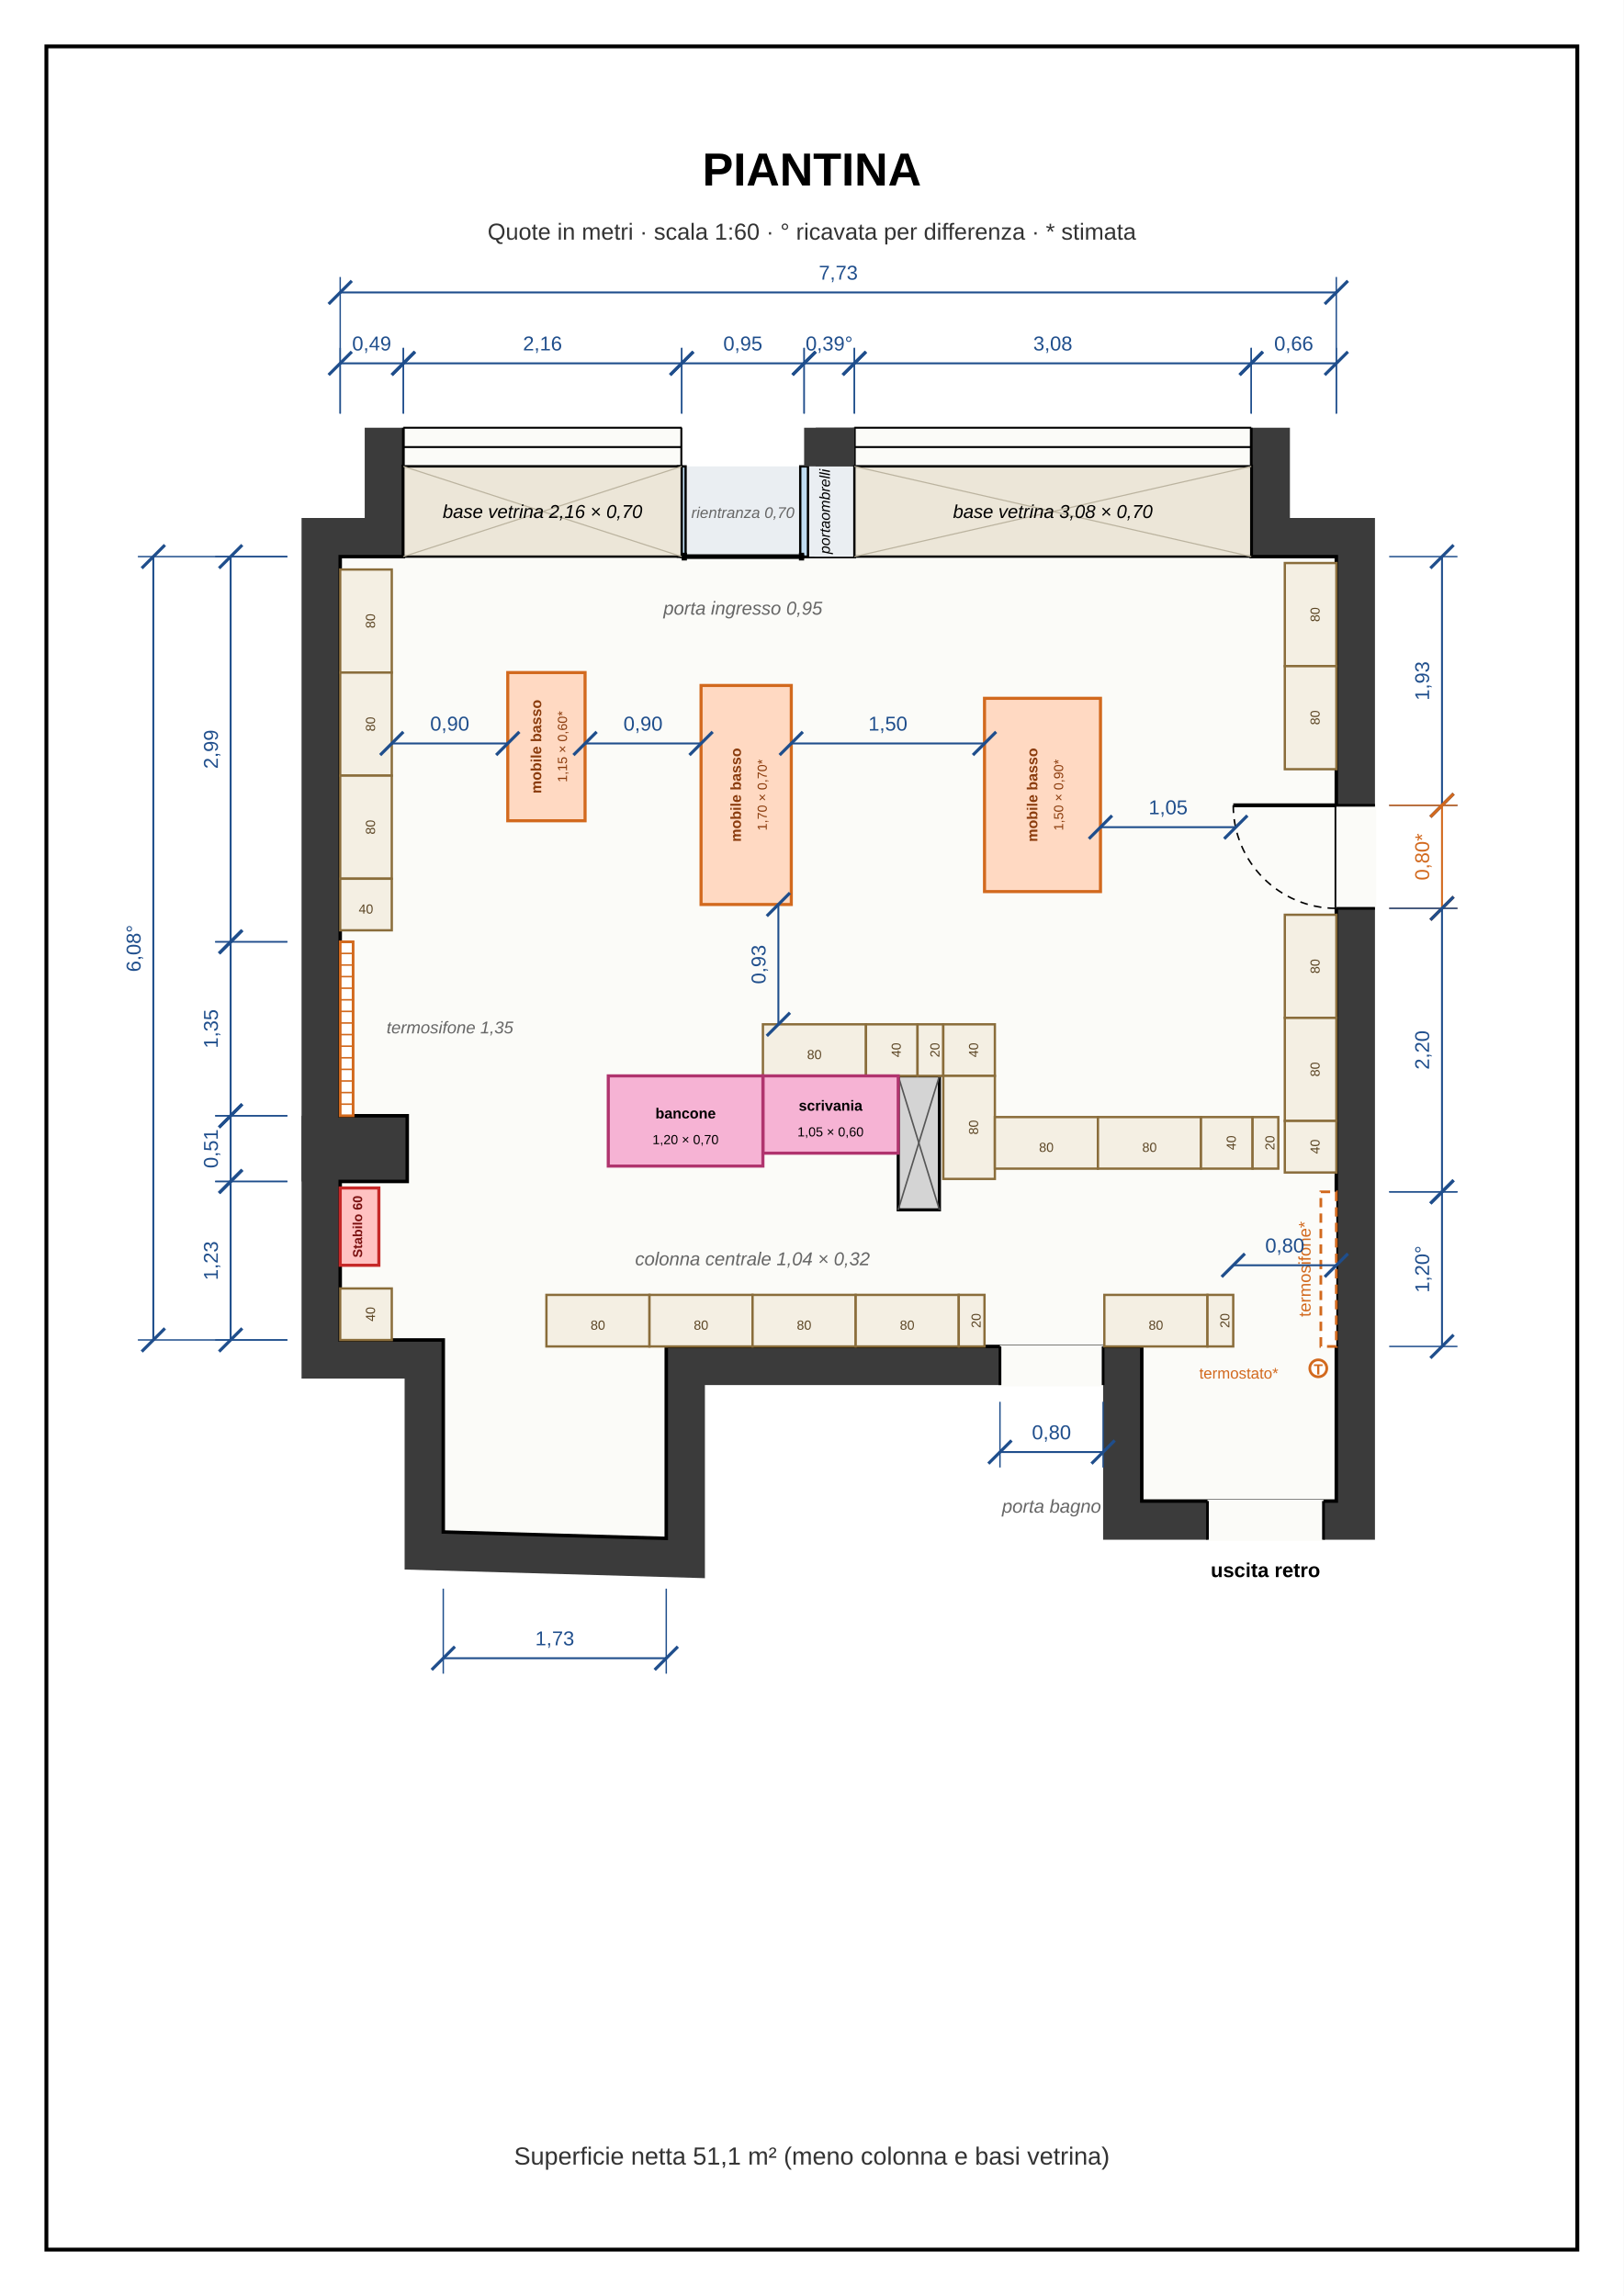
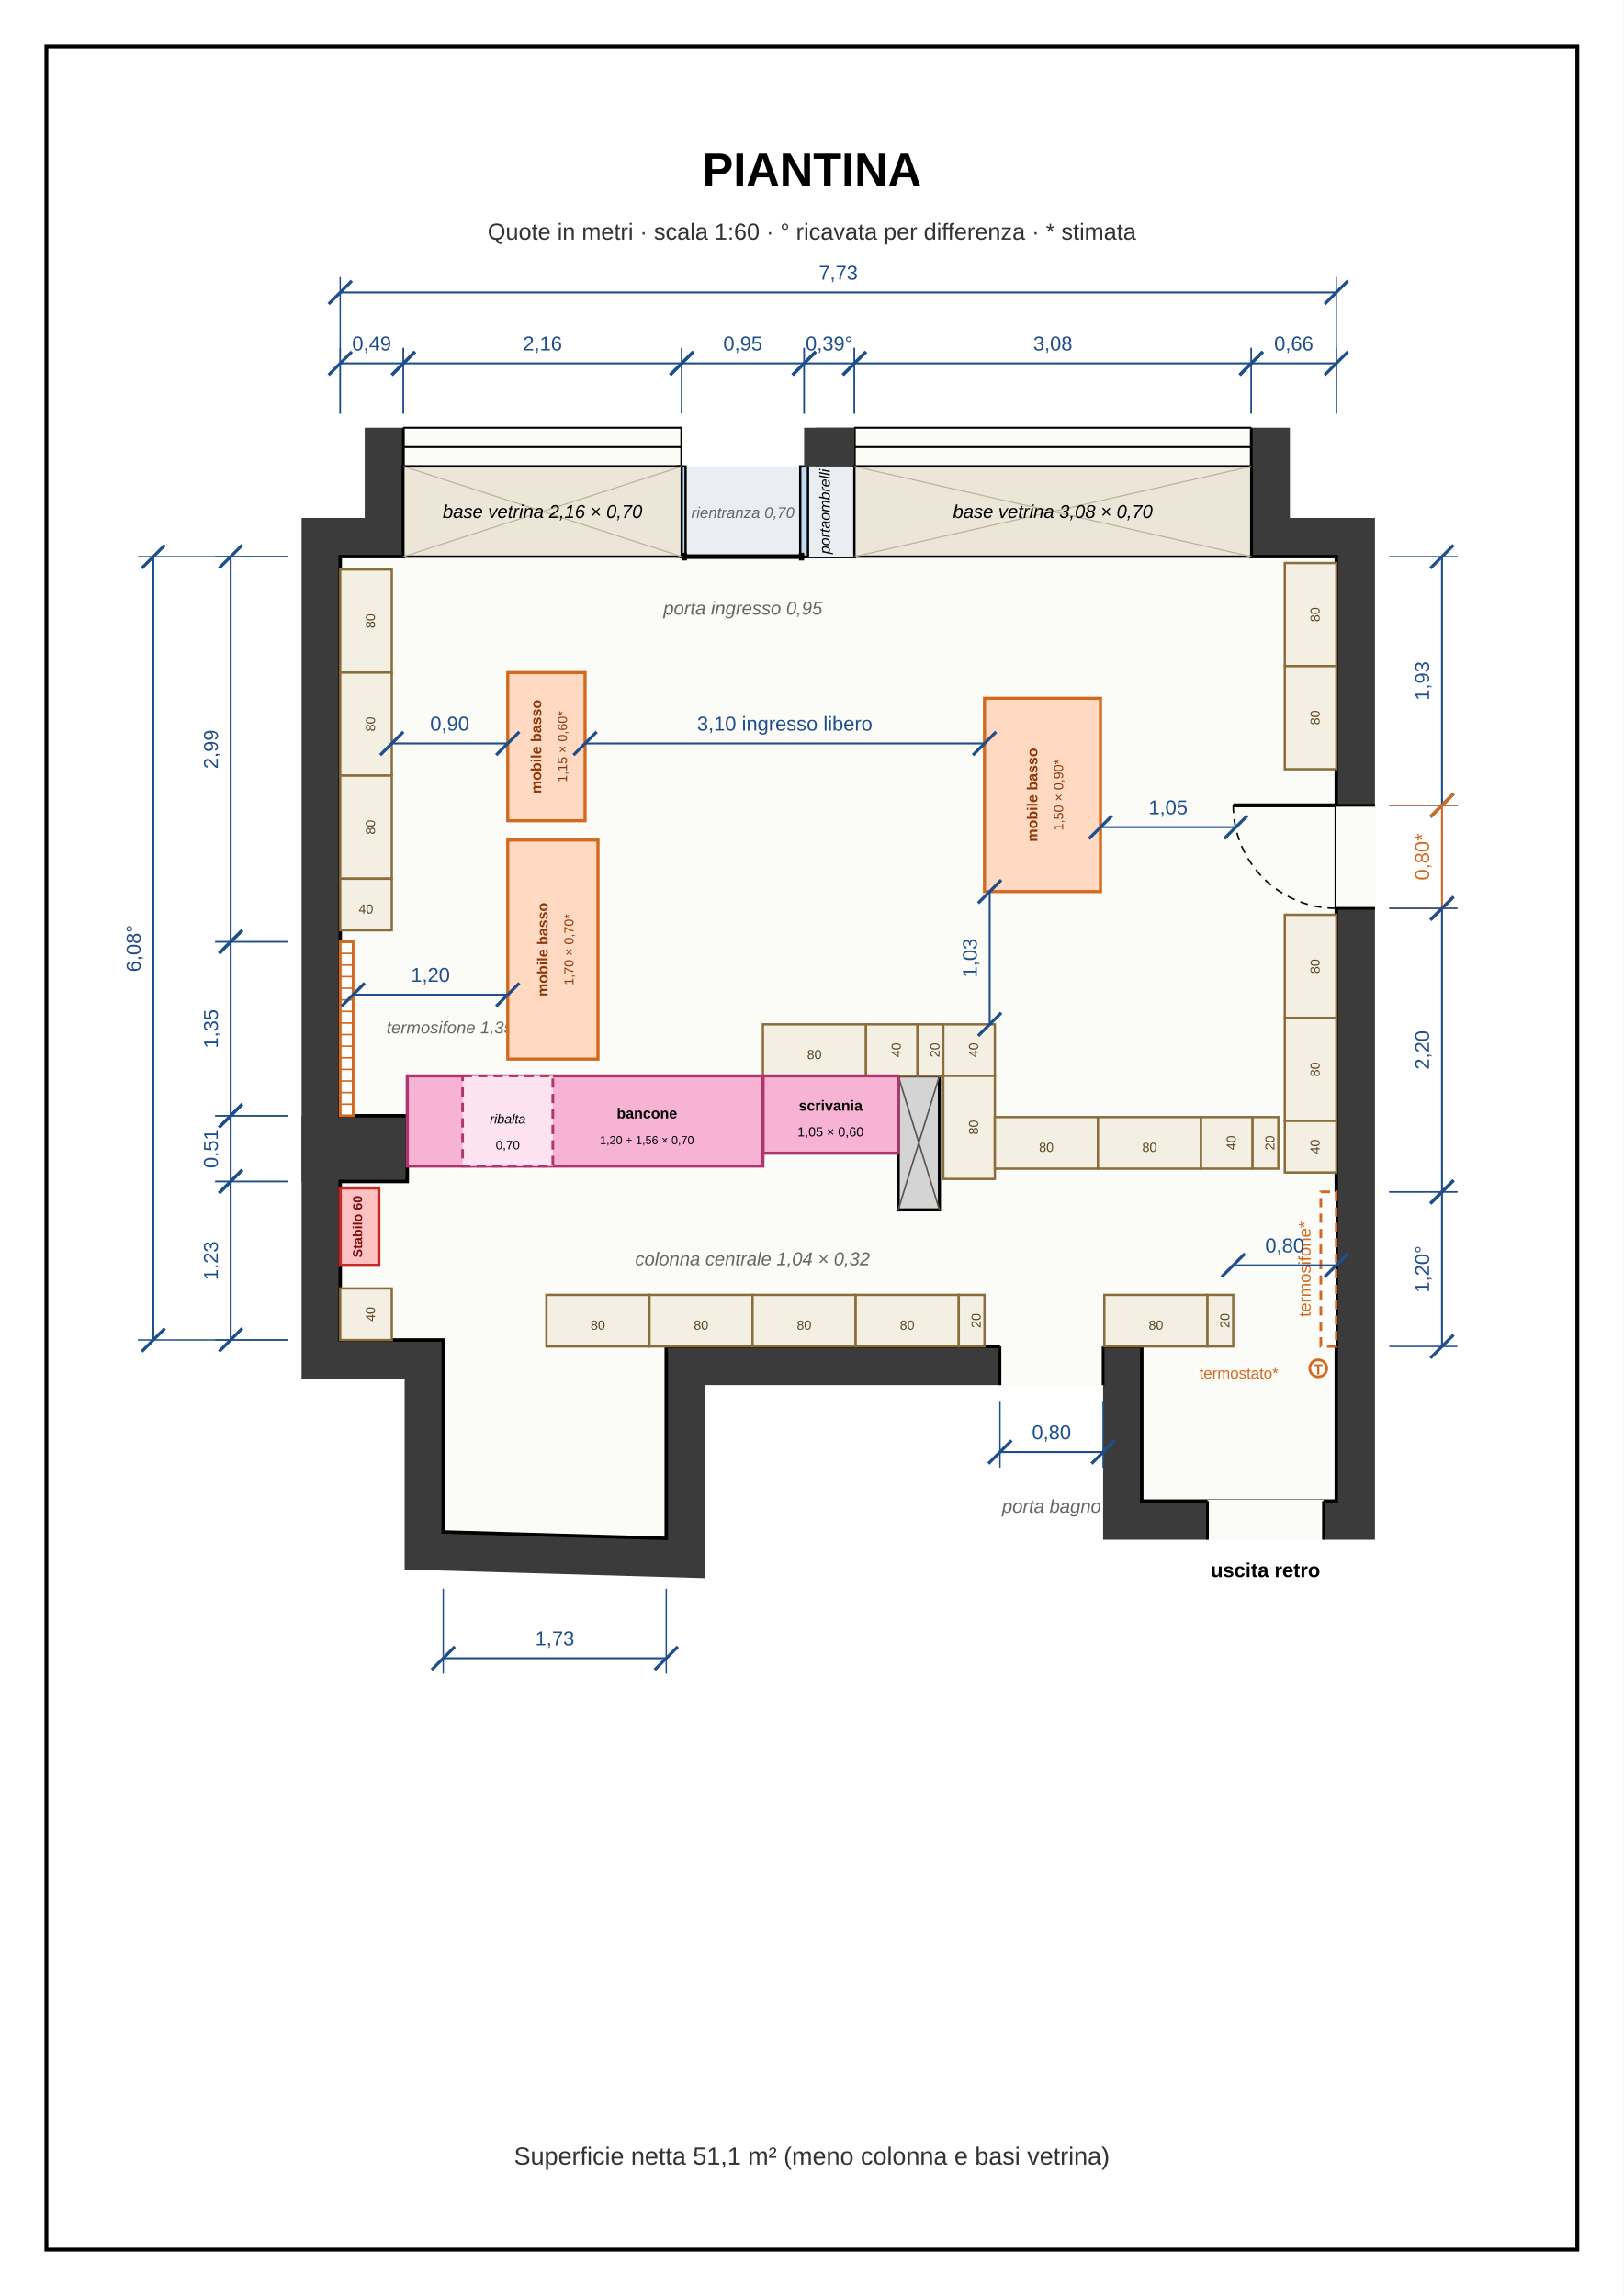
<svg xmlns="http://www.w3.org/2000/svg" width="210mm" height="297mm" viewBox="0 0 210 297" font-family="Arial, Helvetica, sans-serif">
  <defs>
    <pattern id="hatch" width="1.6" height="1.6" patternUnits="userSpaceOnUse" patternTransform="rotate(45)">
      <line x1="0" y1="0" x2="0" y2="1.6" stroke="#777" stroke-width="0.25" />
    </pattern>
  </defs>
  <rect width="210" height="297" fill="#ffffff" />
  <rect x="6" y="6" width="198" height="285" fill="none" stroke="#000" stroke-width="0.5" />
  <polygon points="44.00,72.00 52.17,72.00 52.17,60.33 88.17,60.33 88.17,72.00 110.50,72.00 110.50,60.33 161.83,60.33 161.83,72.00 172.83,72.00 172.83,194.17 147.67,194.17 147.67,174.17 86.17,174.17 86.17,199.00 57.33,198.17 57.33,173.33 44.00,173.33 44.00,152.83 52.67,152.83 52.67,144.33 44.00,144.33" fill="none" stroke="#3b3b3b" stroke-width="10.00" stroke-linejoin="miter" stroke-miterlimit="10" />
  <polygon points="44.00,72.00 52.17,72.00 52.17,60.33 88.17,60.33 88.17,72.00 110.50,72.00 110.50,60.33 161.83,60.33 161.83,72.00 172.83,72.00 172.83,194.17 147.67,194.17 147.67,174.17 86.17,174.17 86.17,199.00 57.33,198.17 57.33,173.33 44.00,173.33 44.00,152.83 52.67,152.83 52.67,144.33 44.00,144.33" fill="#fbfbf8" stroke="none" />
  <rect x="39.00" y="144.33" width="13.67" height="8.50" fill="#3b3b3b" stroke="none" stroke-width="0.25" />
  <polygon points="44.00,72.00 52.17,72.00 52.17,60.33 88.17,60.33 88.17,72.00 110.50,72.00 110.50,60.33 161.83,60.33 161.83,72.00 172.83,72.00 172.83,194.17 147.67,194.17 147.67,174.17 86.17,174.17 86.17,199.00 57.33,198.17 57.33,173.33 44.00,173.33 44.00,152.83 52.67,152.83 52.67,144.33 44.00,144.33" fill="none" stroke="#000" stroke-width="0.45" stroke-linejoin="miter" />
  <rect x="52.17" y="55.17" width="36.00" height="5.33" fill="#fbfbf8" stroke="none" stroke-width="0.25" />
  <line x1="52.17" y1="55.33" x2="52.17" y2="60.33" stroke="#000" stroke-width="0.35" />
  <line x1="88.17" y1="55.33" x2="88.17" y2="60.33" stroke="#000" stroke-width="0.35" />
  <line x1="52.17" y1="55.33" x2="88.17" y2="55.33" stroke="#000" stroke-width="0.25" />
  <line x1="52.17" y1="57.83" x2="88.17" y2="57.83" stroke="#000" stroke-width="0.25" />
  <line x1="52.17" y1="60.33" x2="88.17" y2="60.33" stroke="#000" stroke-width="0.25" />
  <rect x="110.50" y="55.17" width="51.33" height="5.33" fill="#fbfbf8" stroke="none" stroke-width="0.25" />
  <line x1="110.50" y1="55.33" x2="110.50" y2="60.33" stroke="#000" stroke-width="0.35" />
  <line x1="161.83" y1="55.33" x2="161.83" y2="60.33" stroke="#000" stroke-width="0.35" />
  <line x1="110.50" y1="55.33" x2="161.83" y2="55.33" stroke="#000" stroke-width="0.25" />
  <line x1="110.50" y1="57.83" x2="161.83" y2="57.83" stroke="#000" stroke-width="0.25" />
  <line x1="110.50" y1="60.33" x2="161.83" y2="60.33" stroke="#000" stroke-width="0.25" />
  <rect x="88.17" y="60.33" width="5.17" height="11.67" fill="#fbfbf8" stroke="none" stroke-width="0.25" />
  <rect x="88.25" y="55.17" width="5.25" height="5.25" fill="#ffffff" stroke="none" stroke-width="0.25" />
  <rect x="105.33" y="60.33" width="5.17" height="11.67" fill="#fbfbf8" stroke="none" stroke-width="0.25" />
  <rect x="88.17" y="66.83" width="22.33" height="5.17" fill="#fbfbf8" stroke="none" stroke-width="0.25" />
  <line x1="88.17" y1="67.00" x2="88.17" y2="72.00" stroke="#000" stroke-width="0.35" />
  <line x1="110.50" y1="67.00" x2="110.50" y2="72.00" stroke="#000" stroke-width="0.35" />
  <rect x="88.17" y="60.33" width="22.33" height="11.67" fill="#eaeef2" stroke="none" stroke-width="0.25" />
  <rect x="87.67" y="60.33" width="1.00" height="11.67" fill="#bfdcf2" stroke="#000" stroke-width="0.3" />
  <rect x="103.50" y="60.33" width="1.00" height="11.67" fill="#bfdcf2" stroke="#000" stroke-width="0.3" />
  <line x1="88.17" y1="72.00" x2="104.00" y2="72.00" stroke="#000" stroke-width="0.6" />
  <rect x="88.17" y="71.50" width="0.67" height="1.00" fill="#000" stroke="none" stroke-width="0.25" />
  <rect x="103.33" y="71.50" width="0.67" height="1.00" fill="#000" stroke="none" stroke-width="0.25" />
  <rect x="104.00" y="55.33" width="6.50" height="5.00" fill="#3b3b3b" stroke="none" stroke-width="0.25" />
  <rect x="172.83" y="104.17" width="5.17" height="13.33" fill="#fbfbf8" stroke="none" stroke-width="0.25" />
  <line x1="172.83" y1="104.17" x2="177.83" y2="104.17" stroke="#000" stroke-width="0.35" />
  <line x1="172.83" y1="117.50" x2="177.83" y2="117.50" stroke="#000" stroke-width="0.35" />
  <line x1="172.83" y1="104.17" x2="159.50" y2="104.17" stroke="#000" stroke-width="0.5" />
  <path d="M 159.50 104.17 A 13.33 13.33 0 0 0 172.83 117.50" fill="none" stroke="#000" stroke-width="0.2" stroke-dasharray="1 0.8" />
  <rect x="129.33" y="174.00" width="13.33" height="5.33" fill="#fbfbf8" stroke="none" stroke-width="0.25" />
  <line x1="129.33" y1="174.17" x2="129.33" y2="179.17" stroke="#000" stroke-width="0.35" />
  <line x1="142.67" y1="174.17" x2="142.67" y2="179.17" stroke="#000" stroke-width="0.35" />
  <rect x="156.17" y="194.00" width="15.00" height="5.33" fill="#fbfbf8" stroke="none" stroke-width="0.25" />
  <line x1="156.17" y1="194.17" x2="156.17" y2="199.17" stroke="#000" stroke-width="0.35" />
  <line x1="171.17" y1="194.17" x2="171.17" y2="199.17" stroke="#000" stroke-width="0.35" />
  <rect x="156.17" y="194.00" width="15.00" height="5.33" fill="none" stroke="none" stroke-width="0.25" />
  <rect x="52.17" y="60.33" width="36.00" height="11.67" fill="#ece6d8" stroke="#000" stroke-width="0.3" />
  <line x1="52.17" y1="60.33" x2="88.17" y2="72.00" stroke="#bbb39f" stroke-width="0.15" />
  <line x1="52.17" y1="72.00" x2="88.17" y2="60.33" stroke="#bbb39f" stroke-width="0.15" />
  <rect x="110.50" y="60.33" width="51.33" height="11.67" fill="#ece6d8" stroke="#000" stroke-width="0.3" />
  <line x1="110.50" y1="60.33" x2="161.83" y2="72.00" stroke="#bbb39f" stroke-width="0.15" />
  <line x1="110.50" y1="72.00" x2="161.83" y2="60.33" stroke="#bbb39f" stroke-width="0.15" />
  <rect x="116.17" y="139.17" width="5.33" height="17.33" fill="#d4d4d4" stroke="#000" stroke-width="0.4" />
  <line x1="116.17" y1="139.17" x2="121.50" y2="156.50" stroke="#555" stroke-width="0.2" />
  <line x1="121.50" y1="139.17" x2="116.17" y2="156.50" stroke="#555" stroke-width="0.2" />
  <rect x="44.00" y="121.83" width="1.67" height="22.50" fill="#fff" stroke="#d2691e" stroke-width="0.35" />
  <line x1="44.00" y1="123.33" x2="45.67" y2="123.33" stroke="#d2691e" stroke-width="0.2" />
  <line x1="44.00" y1="124.83" x2="45.67" y2="124.83" stroke="#d2691e" stroke-width="0.2" />
  <line x1="44.00" y1="126.33" x2="45.67" y2="126.33" stroke="#d2691e" stroke-width="0.2" />
  <line x1="44.00" y1="127.83" x2="45.67" y2="127.83" stroke="#d2691e" stroke-width="0.2" />
  <line x1="44.00" y1="129.33" x2="45.67" y2="129.33" stroke="#d2691e" stroke-width="0.2" />
  <line x1="44.00" y1="130.83" x2="45.67" y2="130.83" stroke="#d2691e" stroke-width="0.2" />
  <line x1="44.00" y1="132.33" x2="45.67" y2="132.33" stroke="#d2691e" stroke-width="0.2" />
  <line x1="44.00" y1="133.83" x2="45.67" y2="133.83" stroke="#d2691e" stroke-width="0.2" />
  <line x1="44.00" y1="135.33" x2="45.67" y2="135.33" stroke="#d2691e" stroke-width="0.2" />
  <line x1="44.00" y1="136.83" x2="45.67" y2="136.83" stroke="#d2691e" stroke-width="0.2" />
  <line x1="44.00" y1="138.33" x2="45.67" y2="138.33" stroke="#d2691e" stroke-width="0.2" />
  <line x1="44.00" y1="139.83" x2="45.67" y2="139.83" stroke="#d2691e" stroke-width="0.2" />
  <line x1="44.00" y1="141.33" x2="45.67" y2="141.33" stroke="#d2691e" stroke-width="0.2" />
  <line x1="44.00" y1="142.83" x2="45.67" y2="142.83" stroke="#d2691e" stroke-width="0.2" />
  <rect x="170.83" y="154.17" width="2.00" height="20.00" fill="#fff" stroke="#d2691e" stroke-width="0.35" stroke-dasharray="1.2 0.8" />
  <text x="169.50" y="164.17" font-size="2.2" fill="#d2691e" text-anchor="middle" font-weight="normal" font-style="normal" transform="rotate(-90 169.50 164.17)">termosifone*</text>
  <circle cx="170.50" cy="177.00" r="1.1" fill="#fff" stroke="#d2691e" stroke-width="0.35" />
  <text x="170.50" y="177.80" font-size="1.9" fill="#d2691e" text-anchor="middle" font-weight="bold">T</text>
  <text x="165.33" y="178.33" font-size="2.0" fill="#d2691e" text-anchor="end" font-weight="normal" font-style="normal">termostato*</text>
  <text x="70.17" y="67.00" font-size="2.4" fill="#000" text-anchor="middle" font-weight="normal" font-style="italic">base vetrina 2,16 × 0,70</text>
  <text x="136.17" y="67.00" font-size="2.4" fill="#000" text-anchor="middle" font-weight="normal" font-style="italic">base vetrina 3,08 × 0,70</text>
  <text x="96.08" y="79.50" font-size="2.4" fill="#666666" text-anchor="middle" font-weight="normal" font-style="italic">porta ingresso 0,95</text>
  <text x="96.08" y="67.00" font-size="2.0" fill="#666666" text-anchor="middle" font-weight="normal" font-style="italic">rientranza 0,70</text>
  <text x="107.33" y="66.17" font-size="1.9" fill="#000" text-anchor="middle" font-weight="normal" font-style="italic" transform="rotate(-90 107.33 66.17)">portaombrelli</text>
  <text x="97.33" y="163.67" font-size="2.4" fill="#666666" text-anchor="middle" font-weight="normal" font-style="italic">colonna centrale 1,04 × 0,32</text>
  <text x="50.00" y="133.67" font-size="2.2" fill="#666666" text-anchor="start" font-weight="normal" font-style="italic">termosifone 1,35</text>
  <text x="136.00" y="195.67" font-size="2.4" fill="#666666" text-anchor="middle" font-weight="normal" font-style="italic">porta bagno</text>
  <text x="163.67" y="204.00" font-size="2.6" fill="#000" text-anchor="middle" font-weight="bold" font-style="normal">uscita retro</text>
  <rect x="44.00" y="73.67" width="6.67" height="13.33" fill="#f4efe3" stroke="#8a6d3b" stroke-width="0.3" />
  <text x="48.50" y="80.33" font-size="1.7" fill="#5b4524" text-anchor="middle" font-weight="normal" font-style="normal" transform="rotate(-90 48.50 80.33)">80</text>
  <rect x="44.00" y="87.00" width="6.67" height="13.33" fill="#f4efe3" stroke="#8a6d3b" stroke-width="0.3" />
  <text x="48.50" y="93.67" font-size="1.7" fill="#5b4524" text-anchor="middle" font-weight="normal" font-style="normal" transform="rotate(-90 48.50 93.67)">80</text>
  <rect x="44.00" y="100.33" width="6.67" height="13.33" fill="#f4efe3" stroke="#8a6d3b" stroke-width="0.3" />
  <text x="48.50" y="107.00" font-size="1.7" fill="#5b4524" text-anchor="middle" font-weight="normal" font-style="normal" transform="rotate(-90 48.50 107.00)">80</text>
  <rect x="44.00" y="113.67" width="6.67" height="6.67" fill="#f4efe3" stroke="#8a6d3b" stroke-width="0.3" />
  <text x="47.33" y="118.17" font-size="1.7" fill="#5b4524" text-anchor="middle" font-weight="normal" font-style="normal">40</text>
  <rect x="44.00" y="166.67" width="6.67" height="6.67" fill="#f4efe3" stroke="#8a6d3b" stroke-width="0.3" />
  <text x="48.50" y="170.00" font-size="1.7" fill="#5b4524" text-anchor="middle" font-weight="normal" font-style="normal" transform="rotate(-90 48.50 170.00)">40</text>
  <rect x="70.67" y="167.50" width="13.33" height="6.67" fill="#f4efe3" stroke="#8a6d3b" stroke-width="0.3" />
  <text x="77.33" y="172.00" font-size="1.7" fill="#5b4524" text-anchor="middle" font-weight="normal" font-style="normal">80</text>
  <rect x="84.00" y="167.50" width="13.33" height="6.67" fill="#f4efe3" stroke="#8a6d3b" stroke-width="0.3" />
  <text x="90.67" y="172.00" font-size="1.7" fill="#5b4524" text-anchor="middle" font-weight="normal" font-style="normal">80</text>
  <rect x="97.33" y="167.50" width="13.33" height="6.67" fill="#f4efe3" stroke="#8a6d3b" stroke-width="0.3" />
  <text x="104.00" y="172.00" font-size="1.7" fill="#5b4524" text-anchor="middle" font-weight="normal" font-style="normal">80</text>
  <rect x="110.67" y="167.50" width="13.33" height="6.67" fill="#f4efe3" stroke="#8a6d3b" stroke-width="0.3" />
  <text x="117.33" y="172.00" font-size="1.7" fill="#5b4524" text-anchor="middle" font-weight="normal" font-style="normal">80</text>
  <rect x="124.00" y="167.50" width="3.33" height="6.67" fill="#f4efe3" stroke="#8a6d3b" stroke-width="0.3" />
  <text x="126.83" y="170.83" font-size="1.7" fill="#5b4524" text-anchor="middle" font-weight="normal" font-style="normal" transform="rotate(-90 126.83 170.83)">20</text>
  <rect x="142.83" y="167.50" width="13.33" height="6.67" fill="#f4efe3" stroke="#8a6d3b" stroke-width="0.3" />
  <text x="149.50" y="172.00" font-size="1.7" fill="#5b4524" text-anchor="middle" font-weight="normal" font-style="normal">80</text>
  <rect x="156.17" y="167.50" width="3.33" height="6.67" fill="#f4efe3" stroke="#8a6d3b" stroke-width="0.3" />
  <text x="159.00" y="170.83" font-size="1.7" fill="#5b4524" text-anchor="middle" font-weight="normal" font-style="normal" transform="rotate(-90 159.00 170.83)">20</text>
  <line x1="159.50" y1="163.67" x2="172.83" y2="163.67" stroke="#1f4e8c" stroke-width="0.25" />
  <line x1="158.00" y1="165.17" x2="161.00" y2="162.17" stroke="#1f4e8c" stroke-width="0.4" />
  <line x1="171.33" y1="165.17" x2="174.33" y2="162.17" stroke="#1f4e8c" stroke-width="0.4" />
  <text x="166.17" y="162.00" font-size="2.6" fill="#1f4e8c" text-anchor="middle" font-weight="normal" font-style="normal">0,80</text>
  <rect x="166.17" y="72.83" width="6.67" height="13.33" fill="#f4efe3" stroke="#8a6d3b" stroke-width="0.3" />
  <text x="170.67" y="79.50" font-size="1.7" fill="#5b4524" text-anchor="middle" font-weight="normal" font-style="normal" transform="rotate(-90 170.67 79.50)">80</text>
  <rect x="166.17" y="86.17" width="6.67" height="13.33" fill="#f4efe3" stroke="#8a6d3b" stroke-width="0.3" />
  <text x="170.67" y="92.83" font-size="1.7" fill="#5b4524" text-anchor="middle" font-weight="normal" font-style="normal" transform="rotate(-90 170.67 92.83)">80</text>
  <rect x="166.17" y="118.33" width="6.67" height="13.33" fill="#f4efe3" stroke="#8a6d3b" stroke-width="0.3" />
  <text x="170.67" y="125.00" font-size="1.7" fill="#5b4524" text-anchor="middle" font-weight="normal" font-style="normal" transform="rotate(-90 170.67 125.00)">80</text>
  <rect x="166.17" y="131.67" width="6.67" height="13.33" fill="#f4efe3" stroke="#8a6d3b" stroke-width="0.3" />
  <text x="170.67" y="138.33" font-size="1.7" fill="#5b4524" text-anchor="middle" font-weight="normal" font-style="normal" transform="rotate(-90 170.67 138.33)">80</text>
  <rect x="166.17" y="145.00" width="6.67" height="6.67" fill="#f4efe3" stroke="#8a6d3b" stroke-width="0.3" />
  <text x="170.67" y="148.33" font-size="1.7" fill="#5b4524" text-anchor="middle" font-weight="normal" font-style="normal" transform="rotate(-90 170.67 148.33)">40</text>
  <rect x="98.67" y="132.50" width="13.33" height="6.67" fill="#f4efe3" stroke="#8a6d3b" stroke-width="0.3" />
  <text x="105.33" y="137.00" font-size="1.7" fill="#5b4524" text-anchor="middle" font-weight="normal" font-style="normal">80</text>
  <rect x="112.00" y="132.50" width="6.67" height="6.67" fill="#f4efe3" stroke="#8a6d3b" stroke-width="0.3" />
  <text x="116.50" y="135.83" font-size="1.7" fill="#5b4524" text-anchor="middle" font-weight="normal" font-style="normal" transform="rotate(-90 116.50 135.83)">40</text>
  <rect x="118.67" y="132.50" width="3.33" height="6.67" fill="#f4efe3" stroke="#8a6d3b" stroke-width="0.3" />
  <text x="121.50" y="135.83" font-size="1.7" fill="#5b4524" text-anchor="middle" font-weight="normal" font-style="normal" transform="rotate(-90 121.50 135.83)">20</text>
  <rect x="122.00" y="132.50" width="6.67" height="6.67" fill="#f4efe3" stroke="#8a6d3b" stroke-width="0.3" />
  <text x="126.50" y="135.83" font-size="1.7" fill="#5b4524" text-anchor="middle" font-weight="normal" font-style="normal" transform="rotate(-90 126.50 135.83)">40</text>
  <rect x="122.00" y="139.17" width="6.67" height="13.33" fill="#f4efe3" stroke="#8a6d3b" stroke-width="0.3" />
  <text x="126.50" y="145.83" font-size="1.7" fill="#5b4524" text-anchor="middle" font-weight="normal" font-style="normal" transform="rotate(-90 126.50 145.83)">80</text>
  <rect x="128.67" y="144.50" width="13.33" height="6.67" fill="#f4efe3" stroke="#8a6d3b" stroke-width="0.3" />
  <text x="135.33" y="149.00" font-size="1.7" fill="#5b4524" text-anchor="middle" font-weight="normal" font-style="normal">80</text>
  <rect x="142.00" y="144.50" width="13.33" height="6.67" fill="#f4efe3" stroke="#8a6d3b" stroke-width="0.3" />
  <text x="148.67" y="149.00" font-size="1.7" fill="#5b4524" text-anchor="middle" font-weight="normal" font-style="normal">80</text>
  <rect x="155.33" y="144.50" width="6.67" height="6.67" fill="#f4efe3" stroke="#8a6d3b" stroke-width="0.3" />
  <text x="159.83" y="147.83" font-size="1.7" fill="#5b4524" text-anchor="middle" font-weight="normal" font-style="normal" transform="rotate(-90 159.83 147.83)">40</text>
  <rect x="162.00" y="144.50" width="3.33" height="6.67" fill="#f4efe3" stroke="#8a6d3b" stroke-width="0.3" />
  <text x="164.83" y="147.83" font-size="1.7" fill="#5b4524" text-anchor="middle" font-weight="normal" font-style="normal" transform="rotate(-90 164.83 147.83)">20</text>
  <rect x="98.67" y="139.17" width="17.50" height="10.00" fill="#f6b3d4" stroke="#b0346e" stroke-width="0.4" />
  <text x="107.42" y="143.67" font-size="1.9" fill="#000" text-anchor="middle" font-weight="bold" font-style="normal">scrivania</text>
  <text x="107.42" y="147.00" font-size="1.7" fill="#000" text-anchor="middle" font-weight="normal" font-style="normal">1,05 × 0,60</text>
-   <rect x="78.67" y="139.17" width="20.00" height="11.67" fill="#f6b3d4" stroke="#b0346e" stroke-width="0.4" />
-   <text x="88.67" y="144.67" font-size="1.9" fill="#000" text-anchor="middle" font-weight="bold" font-style="normal">bancone</text>
-   <text x="88.67" y="148.00" font-size="1.7" fill="#000" text-anchor="middle" font-weight="normal" font-style="normal">1,20 × 0,70</text>
+   <rect x="52.67" y="139.17" width="46.00" height="11.67" fill="#f6b3d4" stroke="#b0346e" stroke-width="0.4" />
+   <rect x="59.83" y="139.17" width="11.67" height="11.67" fill="#fde3f0" stroke="#b0346e" stroke-width="0.35" stroke-dasharray="1.2 0.8" />
+   <text x="65.67" y="145.33" font-size="1.7" fill="#000" text-anchor="middle" font-weight="normal" font-style="italic">ribalta</text>
+   <text x="65.67" y="148.67" font-size="1.6" fill="#000" text-anchor="middle" font-weight="normal" font-style="normal">0,70</text>
+   <text x="83.67" y="144.67" font-size="1.9" fill="#000" text-anchor="middle" font-weight="bold" font-style="normal">bancone</text>
+   <text x="83.67" y="148.00" font-size="1.5" fill="#000" text-anchor="middle" font-weight="normal" font-style="normal">1,20 + 1,56 × 0,70</text>
  <rect x="65.67" y="87.00" width="10.00" height="19.17" fill="#ffd9c2" stroke="#d2691e" stroke-width="0.4" />
  <text x="70.00" y="96.58" font-size="1.9" fill="#8a3b0c" text-anchor="middle" font-weight="bold" font-style="normal" transform="rotate(-90 70.00 96.58)">mobile basso</text>
  <text x="73.33" y="96.58" font-size="1.7" fill="#8a3b0c" text-anchor="middle" font-weight="normal" font-style="normal" transform="rotate(-90 73.33 96.58)">1,15 × 0,60*</text>
-   <rect x="90.67" y="88.67" width="11.67" height="28.33" fill="#ffd9c2" stroke="#d2691e" stroke-width="0.4" />
-   <text x="95.83" y="102.83" font-size="1.9" fill="#8a3b0c" text-anchor="middle" font-weight="bold" font-style="normal" transform="rotate(-90 95.83 102.83)">mobile basso</text>
-   <text x="99.17" y="102.83" font-size="1.7" fill="#8a3b0c" text-anchor="middle" font-weight="normal" font-style="normal" transform="rotate(-90 99.17 102.83)">1,70 × 0,70*</text>
+   <rect x="65.67" y="108.67" width="11.67" height="28.33" fill="#ffd9c2" stroke="#d2691e" stroke-width="0.4" />
+   <text x="70.83" y="122.83" font-size="1.9" fill="#8a3b0c" text-anchor="middle" font-weight="bold" font-style="normal" transform="rotate(-90 70.83 122.83)">mobile basso</text>
+   <text x="74.17" y="122.83" font-size="1.7" fill="#8a3b0c" text-anchor="middle" font-weight="normal" font-style="normal" transform="rotate(-90 74.17 122.83)">1,70 × 0,70*</text>
  <rect x="127.33" y="90.33" width="15.00" height="25.00" fill="#ffd9c2" stroke="#d2691e" stroke-width="0.4" />
  <text x="134.17" y="102.83" font-size="1.9" fill="#8a3b0c" text-anchor="middle" font-weight="bold" font-style="normal" transform="rotate(-90 134.17 102.83)">mobile basso</text>
  <text x="137.50" y="102.83" font-size="1.7" fill="#8a3b0c" text-anchor="middle" font-weight="normal" font-style="normal" transform="rotate(-90 137.50 102.83)">1,50 × 0,90*</text>
  <line x1="50.67" y1="96.17" x2="65.67" y2="96.17" stroke="#1f4e8c" stroke-width="0.25" />
  <line x1="49.17" y1="97.67" x2="52.17" y2="94.67" stroke="#1f4e8c" stroke-width="0.4" />
  <line x1="64.17" y1="97.67" x2="67.17" y2="94.67" stroke="#1f4e8c" stroke-width="0.4" />
  <text x="58.17" y="94.50" font-size="2.6" fill="#1f4e8c" text-anchor="middle" font-weight="normal" font-style="normal">0,90</text>
-   <line x1="75.67" y1="96.17" x2="90.67" y2="96.17" stroke="#1f4e8c" stroke-width="0.25" />
+   <line x1="45.67" y1="128.67" x2="65.67" y2="128.67" stroke="#1f4e8c" stroke-width="0.25" />
+   <line x1="44.17" y1="130.17" x2="47.17" y2="127.17" stroke="#1f4e8c" stroke-width="0.4" />
+   <line x1="64.17" y1="130.17" x2="67.17" y2="127.17" stroke="#1f4e8c" stroke-width="0.4" />
+   <text x="55.67" y="127.00" font-size="2.6" fill="#1f4e8c" text-anchor="middle" font-weight="normal" font-style="normal">1,20</text>
+   <line x1="75.67" y1="96.17" x2="127.33" y2="96.17" stroke="#1f4e8c" stroke-width="0.25" />
  <line x1="74.17" y1="97.67" x2="77.17" y2="94.67" stroke="#1f4e8c" stroke-width="0.4" />
-   <line x1="89.17" y1="97.67" x2="92.17" y2="94.67" stroke="#1f4e8c" stroke-width="0.4" />
-   <text x="83.17" y="94.50" font-size="2.6" fill="#1f4e8c" text-anchor="middle" font-weight="normal" font-style="normal">0,90</text>
-   <line x1="102.33" y1="96.17" x2="127.33" y2="96.17" stroke="#1f4e8c" stroke-width="0.25" />
-   <line x1="100.83" y1="97.67" x2="103.83" y2="94.67" stroke="#1f4e8c" stroke-width="0.4" />
  <line x1="125.83" y1="97.67" x2="128.83" y2="94.67" stroke="#1f4e8c" stroke-width="0.4" />
-   <text x="114.83" y="94.50" font-size="2.6" fill="#1f4e8c" text-anchor="middle" font-weight="normal" font-style="normal">1,50</text>
+   <text x="101.50" y="94.50" font-size="2.6" fill="#1f4e8c" text-anchor="middle" font-weight="normal" font-style="normal">3,10 ingresso libero</text>
  <line x1="142.33" y1="107.00" x2="159.83" y2="107.00" stroke="#1f4e8c" stroke-width="0.25" />
  <line x1="140.83" y1="108.50" x2="143.83" y2="105.50" stroke="#1f4e8c" stroke-width="0.4" />
  <line x1="158.33" y1="108.50" x2="161.33" y2="105.50" stroke="#1f4e8c" stroke-width="0.4" />
  <text x="151.08" y="105.33" font-size="2.6" fill="#1f4e8c" text-anchor="middle" font-weight="normal" font-style="normal">1,05</text>
-   <line x1="100.67" y1="117.00" x2="100.67" y2="132.50" stroke="#1f4e8c" stroke-width="0.25" />
-   <line x1="99.17" y1="118.50" x2="102.17" y2="115.50" stroke="#1f4e8c" stroke-width="0.4" />
-   <line x1="99.17" y1="134.00" x2="102.17" y2="131.00" stroke="#1f4e8c" stroke-width="0.4" />
-   <text x="99.00" y="124.75" font-size="2.6" fill="#1f4e8c" text-anchor="middle" font-weight="normal" font-style="normal" transform="rotate(-90 99.00 124.75)">0,93</text>
+   <line x1="128.00" y1="115.33" x2="128.00" y2="132.50" stroke="#1f4e8c" stroke-width="0.25" />
+   <line x1="126.50" y1="116.83" x2="129.50" y2="113.83" stroke="#1f4e8c" stroke-width="0.4" />
+   <line x1="126.50" y1="134.00" x2="129.50" y2="131.00" stroke="#1f4e8c" stroke-width="0.4" />
+   <text x="126.33" y="123.92" font-size="2.6" fill="#1f4e8c" text-anchor="middle" font-weight="normal" font-style="normal" transform="rotate(-90 126.33 123.92)">1,03</text>
  <rect x="44.00" y="153.67" width="5.00" height="10.00" fill="#ffc2c2" stroke="#c62828" stroke-width="0.4" />
  <text x="46.83" y="158.67" font-size="1.7" fill="#7a1010" text-anchor="middle" font-weight="bold" font-style="normal" transform="rotate(-90 46.83 158.67)">Stabilo 60</text>
  <line x1="44.00" y1="53.50" x2="44.00" y2="45.00" stroke="#1f4e8c" stroke-width="0.18" />
  <line x1="52.17" y1="53.50" x2="52.17" y2="45.00" stroke="#1f4e8c" stroke-width="0.18" />
  <line x1="44.00" y1="47.00" x2="52.17" y2="47.00" stroke="#1f4e8c" stroke-width="0.25" />
  <line x1="42.50" y1="48.50" x2="45.50" y2="45.50" stroke="#1f4e8c" stroke-width="0.4" />
  <line x1="50.67" y1="48.50" x2="53.67" y2="45.50" stroke="#1f4e8c" stroke-width="0.4" />
  <text x="48.08" y="45.33" font-size="2.6" fill="#1f4e8c" text-anchor="middle" font-weight="normal" font-style="normal">0,49</text>
  <line x1="52.17" y1="53.50" x2="52.17" y2="45.00" stroke="#1f4e8c" stroke-width="0.18" />
  <line x1="88.17" y1="53.50" x2="88.17" y2="45.00" stroke="#1f4e8c" stroke-width="0.18" />
  <line x1="52.17" y1="47.00" x2="88.17" y2="47.00" stroke="#1f4e8c" stroke-width="0.25" />
  <line x1="50.67" y1="48.50" x2="53.67" y2="45.50" stroke="#1f4e8c" stroke-width="0.4" />
  <line x1="86.67" y1="48.50" x2="89.67" y2="45.50" stroke="#1f4e8c" stroke-width="0.4" />
  <text x="70.17" y="45.33" font-size="2.6" fill="#1f4e8c" text-anchor="middle" font-weight="normal" font-style="normal">2,16</text>
  <line x1="88.17" y1="53.50" x2="88.17" y2="45.00" stroke="#1f4e8c" stroke-width="0.18" />
  <line x1="104.00" y1="53.50" x2="104.00" y2="45.00" stroke="#1f4e8c" stroke-width="0.18" />
  <line x1="88.17" y1="47.00" x2="104.00" y2="47.00" stroke="#1f4e8c" stroke-width="0.25" />
  <line x1="86.67" y1="48.50" x2="89.67" y2="45.50" stroke="#1f4e8c" stroke-width="0.4" />
  <line x1="102.50" y1="48.50" x2="105.50" y2="45.50" stroke="#1f4e8c" stroke-width="0.4" />
  <text x="96.08" y="45.33" font-size="2.6" fill="#1f4e8c" text-anchor="middle" font-weight="normal" font-style="normal">0,95</text>
  <line x1="104.00" y1="53.50" x2="104.00" y2="45.00" stroke="#1f4e8c" stroke-width="0.18" />
  <line x1="110.50" y1="53.50" x2="110.50" y2="45.00" stroke="#1f4e8c" stroke-width="0.18" />
  <line x1="104.00" y1="47.00" x2="110.50" y2="47.00" stroke="#1f4e8c" stroke-width="0.25" />
  <line x1="102.50" y1="48.50" x2="105.50" y2="45.50" stroke="#1f4e8c" stroke-width="0.4" />
  <line x1="109.00" y1="48.50" x2="112.00" y2="45.50" stroke="#1f4e8c" stroke-width="0.4" />
  <text x="107.25" y="45.33" font-size="2.6" fill="#1f4e8c" text-anchor="middle" font-weight="normal" font-style="normal">0,39°</text>
  <line x1="110.50" y1="53.50" x2="110.50" y2="45.00" stroke="#1f4e8c" stroke-width="0.18" />
  <line x1="161.83" y1="53.50" x2="161.83" y2="45.00" stroke="#1f4e8c" stroke-width="0.18" />
  <line x1="110.50" y1="47.00" x2="161.83" y2="47.00" stroke="#1f4e8c" stroke-width="0.25" />
  <line x1="109.00" y1="48.50" x2="112.00" y2="45.50" stroke="#1f4e8c" stroke-width="0.4" />
  <line x1="160.33" y1="48.50" x2="163.33" y2="45.50" stroke="#1f4e8c" stroke-width="0.4" />
  <text x="136.17" y="45.33" font-size="2.6" fill="#1f4e8c" text-anchor="middle" font-weight="normal" font-style="normal">3,08</text>
  <line x1="161.83" y1="53.50" x2="161.83" y2="45.00" stroke="#1f4e8c" stroke-width="0.18" />
  <line x1="172.83" y1="53.50" x2="172.83" y2="45.00" stroke="#1f4e8c" stroke-width="0.18" />
  <line x1="161.83" y1="47.00" x2="172.83" y2="47.00" stroke="#1f4e8c" stroke-width="0.25" />
  <line x1="160.33" y1="48.50" x2="163.33" y2="45.50" stroke="#1f4e8c" stroke-width="0.4" />
  <line x1="171.33" y1="48.50" x2="174.33" y2="45.50" stroke="#1f4e8c" stroke-width="0.4" />
  <text x="167.33" y="45.33" font-size="2.6" fill="#1f4e8c" text-anchor="middle" font-weight="normal" font-style="normal">0,66</text>
  <line x1="44.00" y1="53.50" x2="44.00" y2="35.83" stroke="#1f4e8c" stroke-width="0.18" />
  <line x1="172.83" y1="53.50" x2="172.83" y2="35.83" stroke="#1f4e8c" stroke-width="0.18" />
  <line x1="44.00" y1="37.83" x2="172.83" y2="37.83" stroke="#1f4e8c" stroke-width="0.25" />
  <line x1="42.50" y1="39.33" x2="45.50" y2="36.33" stroke="#1f4e8c" stroke-width="0.4" />
  <line x1="171.33" y1="39.33" x2="174.33" y2="36.33" stroke="#1f4e8c" stroke-width="0.4" />
  <text x="108.42" y="36.17" font-size="2.6" fill="#1f4e8c" text-anchor="middle" font-weight="normal" font-style="normal">7,73</text>
  <line x1="179.67" y1="72.00" x2="188.50" y2="72.00" stroke="#1f4e8c" stroke-width="0.18" />
  <line x1="179.67" y1="104.17" x2="188.50" y2="104.17" stroke="#1f4e8c" stroke-width="0.18" />
  <line x1="186.50" y1="72.00" x2="186.50" y2="104.17" stroke="#1f4e8c" stroke-width="0.25" />
  <line x1="185.00" y1="73.50" x2="188.00" y2="70.50" stroke="#1f4e8c" stroke-width="0.4" />
  <line x1="185.00" y1="105.67" x2="188.00" y2="102.67" stroke="#1f4e8c" stroke-width="0.4" />
  <text x="184.83" y="88.08" font-size="2.6" fill="#1f4e8c" text-anchor="middle" font-weight="normal" font-style="normal" transform="rotate(-90 184.83 88.08)">1,93</text>
  <line x1="179.67" y1="104.17" x2="188.50" y2="104.17" stroke="#d2691e" stroke-width="0.18" />
  <line x1="179.67" y1="117.50" x2="188.50" y2="117.50" stroke="#d2691e" stroke-width="0.18" />
  <line x1="186.50" y1="104.17" x2="186.50" y2="117.50" stroke="#d2691e" stroke-width="0.25" />
  <line x1="185.00" y1="105.67" x2="188.00" y2="102.67" stroke="#d2691e" stroke-width="0.4" />
  <line x1="185.00" y1="119.00" x2="188.00" y2="116.00" stroke="#d2691e" stroke-width="0.4" />
  <text x="184.83" y="110.83" font-size="2.6" fill="#d2691e" text-anchor="middle" font-weight="normal" font-style="normal" transform="rotate(-90 184.83 110.83)">0,80*</text>
  <line x1="179.67" y1="117.50" x2="188.50" y2="117.50" stroke="#1f4e8c" stroke-width="0.18" />
  <line x1="179.67" y1="154.17" x2="188.50" y2="154.17" stroke="#1f4e8c" stroke-width="0.18" />
  <line x1="186.50" y1="117.50" x2="186.50" y2="154.17" stroke="#1f4e8c" stroke-width="0.25" />
  <line x1="185.00" y1="119.00" x2="188.00" y2="116.00" stroke="#1f4e8c" stroke-width="0.4" />
  <line x1="185.00" y1="155.67" x2="188.00" y2="152.67" stroke="#1f4e8c" stroke-width="0.4" />
  <text x="184.83" y="135.83" font-size="2.6" fill="#1f4e8c" text-anchor="middle" font-weight="normal" font-style="normal" transform="rotate(-90 184.83 135.83)">2,20</text>
  <line x1="179.67" y1="154.17" x2="188.50" y2="154.17" stroke="#1f4e8c" stroke-width="0.18" />
  <line x1="179.67" y1="174.17" x2="188.50" y2="174.17" stroke="#1f4e8c" stroke-width="0.18" />
  <line x1="186.50" y1="154.17" x2="186.50" y2="174.17" stroke="#1f4e8c" stroke-width="0.25" />
  <line x1="185.00" y1="155.67" x2="188.00" y2="152.67" stroke="#1f4e8c" stroke-width="0.4" />
  <line x1="185.00" y1="175.67" x2="188.00" y2="172.67" stroke="#1f4e8c" stroke-width="0.4" />
  <text x="184.83" y="164.17" font-size="2.6" fill="#1f4e8c" text-anchor="middle" font-weight="normal" font-style="normal" transform="rotate(-90 184.83 164.17)">1,20°</text>
  <line x1="37.17" y1="72.00" x2="27.83" y2="72.00" stroke="#1f4e8c" stroke-width="0.18" />
  <line x1="37.17" y1="121.83" x2="27.83" y2="121.83" stroke="#1f4e8c" stroke-width="0.18" />
  <line x1="29.83" y1="72.00" x2="29.83" y2="121.83" stroke="#1f4e8c" stroke-width="0.25" />
  <line x1="28.33" y1="73.50" x2="31.33" y2="70.50" stroke="#1f4e8c" stroke-width="0.4" />
  <line x1="28.33" y1="123.33" x2="31.33" y2="120.33" stroke="#1f4e8c" stroke-width="0.4" />
  <text x="28.17" y="96.92" font-size="2.6" fill="#1f4e8c" text-anchor="middle" font-weight="normal" font-style="normal" transform="rotate(-90 28.17 96.92)">2,99</text>
  <line x1="37.17" y1="121.83" x2="27.83" y2="121.83" stroke="#1f4e8c" stroke-width="0.18" />
  <line x1="37.17" y1="144.33" x2="27.83" y2="144.33" stroke="#1f4e8c" stroke-width="0.18" />
  <line x1="29.83" y1="121.83" x2="29.83" y2="144.33" stroke="#1f4e8c" stroke-width="0.25" />
  <line x1="28.33" y1="123.33" x2="31.33" y2="120.33" stroke="#1f4e8c" stroke-width="0.4" />
  <line x1="28.33" y1="145.83" x2="31.33" y2="142.83" stroke="#1f4e8c" stroke-width="0.4" />
  <text x="28.17" y="133.08" font-size="2.6" fill="#1f4e8c" text-anchor="middle" font-weight="normal" font-style="normal" transform="rotate(-90 28.17 133.08)">1,35</text>
  <line x1="37.17" y1="144.33" x2="27.83" y2="144.33" stroke="#1f4e8c" stroke-width="0.18" />
  <line x1="37.17" y1="152.83" x2="27.83" y2="152.83" stroke="#1f4e8c" stroke-width="0.18" />
  <line x1="29.83" y1="144.33" x2="29.83" y2="152.83" stroke="#1f4e8c" stroke-width="0.25" />
  <line x1="28.33" y1="145.83" x2="31.33" y2="142.83" stroke="#1f4e8c" stroke-width="0.4" />
  <line x1="28.33" y1="154.33" x2="31.33" y2="151.33" stroke="#1f4e8c" stroke-width="0.4" />
  <text x="28.17" y="148.58" font-size="2.6" fill="#1f4e8c" text-anchor="middle" font-weight="normal" font-style="normal" transform="rotate(-90 28.17 148.58)">0,51</text>
  <line x1="37.17" y1="152.83" x2="27.83" y2="152.83" stroke="#1f4e8c" stroke-width="0.18" />
  <line x1="37.17" y1="173.33" x2="27.83" y2="173.33" stroke="#1f4e8c" stroke-width="0.18" />
  <line x1="29.83" y1="152.83" x2="29.83" y2="173.33" stroke="#1f4e8c" stroke-width="0.25" />
  <line x1="28.33" y1="154.33" x2="31.33" y2="151.33" stroke="#1f4e8c" stroke-width="0.4" />
  <line x1="28.33" y1="174.83" x2="31.33" y2="171.83" stroke="#1f4e8c" stroke-width="0.4" />
  <text x="28.17" y="163.08" font-size="2.6" fill="#1f4e8c" text-anchor="middle" font-weight="normal" font-style="normal" transform="rotate(-90 28.17 163.08)">1,23</text>
  <line x1="37.17" y1="72.00" x2="17.83" y2="72.00" stroke="#1f4e8c" stroke-width="0.18" />
  <line x1="37.17" y1="173.33" x2="17.83" y2="173.33" stroke="#1f4e8c" stroke-width="0.18" />
  <line x1="19.83" y1="72.00" x2="19.83" y2="173.33" stroke="#1f4e8c" stroke-width="0.25" />
  <line x1="18.33" y1="73.50" x2="21.33" y2="70.50" stroke="#1f4e8c" stroke-width="0.4" />
  <line x1="18.33" y1="174.83" x2="21.33" y2="171.83" stroke="#1f4e8c" stroke-width="0.4" />
  <text x="18.17" y="122.67" font-size="2.6" fill="#1f4e8c" text-anchor="middle" font-weight="normal" font-style="normal" transform="rotate(-90 18.17 122.67)">6,08°</text>
  <line x1="57.33" y1="205.50" x2="57.33" y2="216.50" stroke="#1f4e8c" stroke-width="0.18" />
  <line x1="86.17" y1="205.50" x2="86.17" y2="216.50" stroke="#1f4e8c" stroke-width="0.18" />
  <line x1="57.33" y1="214.50" x2="86.17" y2="214.50" stroke="#1f4e8c" stroke-width="0.25" />
  <line x1="55.83" y1="216.00" x2="58.83" y2="213.00" stroke="#1f4e8c" stroke-width="0.4" />
  <line x1="84.67" y1="216.00" x2="87.67" y2="213.00" stroke="#1f4e8c" stroke-width="0.4" />
  <text x="71.75" y="212.83" font-size="2.6" fill="#1f4e8c" text-anchor="middle" font-weight="normal" font-style="normal">1,73</text>
  <line x1="129.33" y1="181.33" x2="129.33" y2="189.83" stroke="#1f4e8c" stroke-width="0.18" />
  <line x1="142.67" y1="181.33" x2="142.67" y2="189.83" stroke="#1f4e8c" stroke-width="0.18" />
  <line x1="129.33" y1="187.83" x2="142.67" y2="187.83" stroke="#1f4e8c" stroke-width="0.25" />
  <line x1="127.83" y1="189.33" x2="130.83" y2="186.33" stroke="#1f4e8c" stroke-width="0.4" />
  <line x1="141.17" y1="189.33" x2="144.17" y2="186.33" stroke="#1f4e8c" stroke-width="0.4" />
  <text x="136.00" y="186.17" font-size="2.6" fill="#1f4e8c" text-anchor="middle" font-weight="normal" font-style="normal">0,80</text>
  <text x="105.00" y="24.00" font-size="6.0" fill="#000" text-anchor="middle" font-weight="bold">PIANTINA</text>
  <text x="105.00" y="31.00" font-size="3.0" fill="#333" text-anchor="middle" font-weight="normal">Quote in metri · scala 1:60 · ° ricavata per differenza · * stimata</text>
  <text x="105.00" y="280.00" font-size="3.2" fill="#333" text-anchor="middle" font-weight="normal">Superficie netta 51,1 m² (meno colonna e basi vetrina)</text>
</svg>
